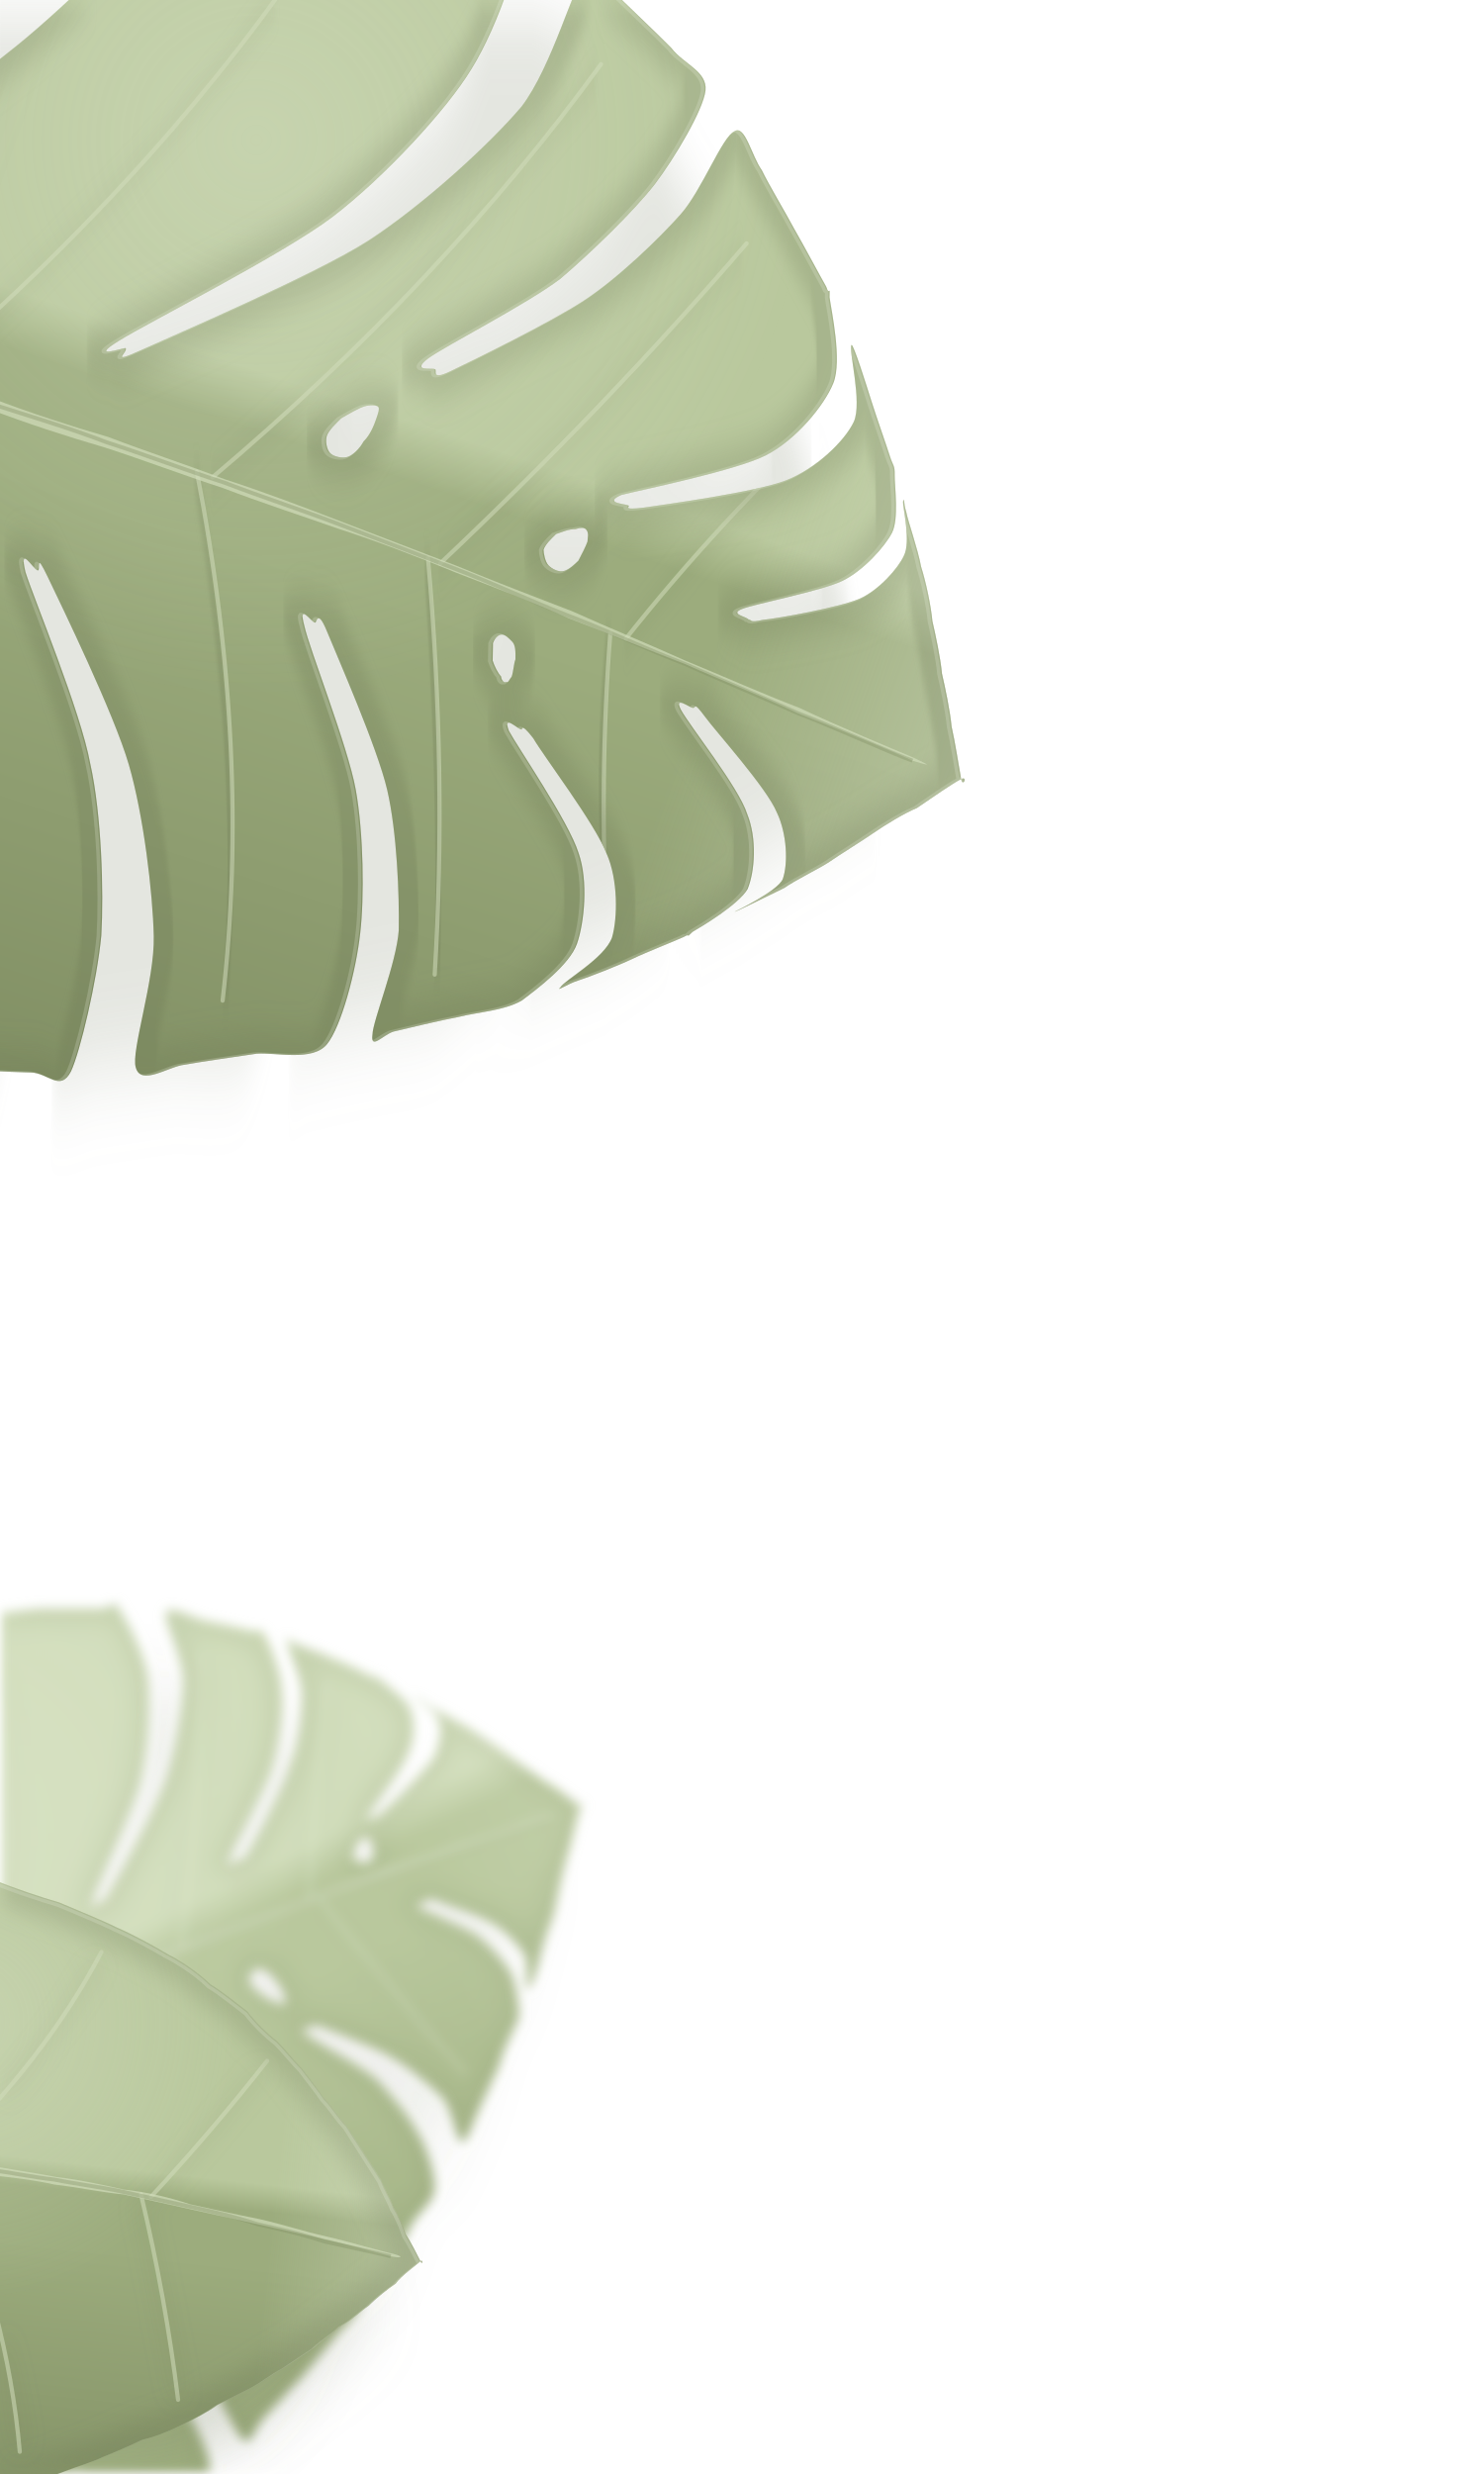
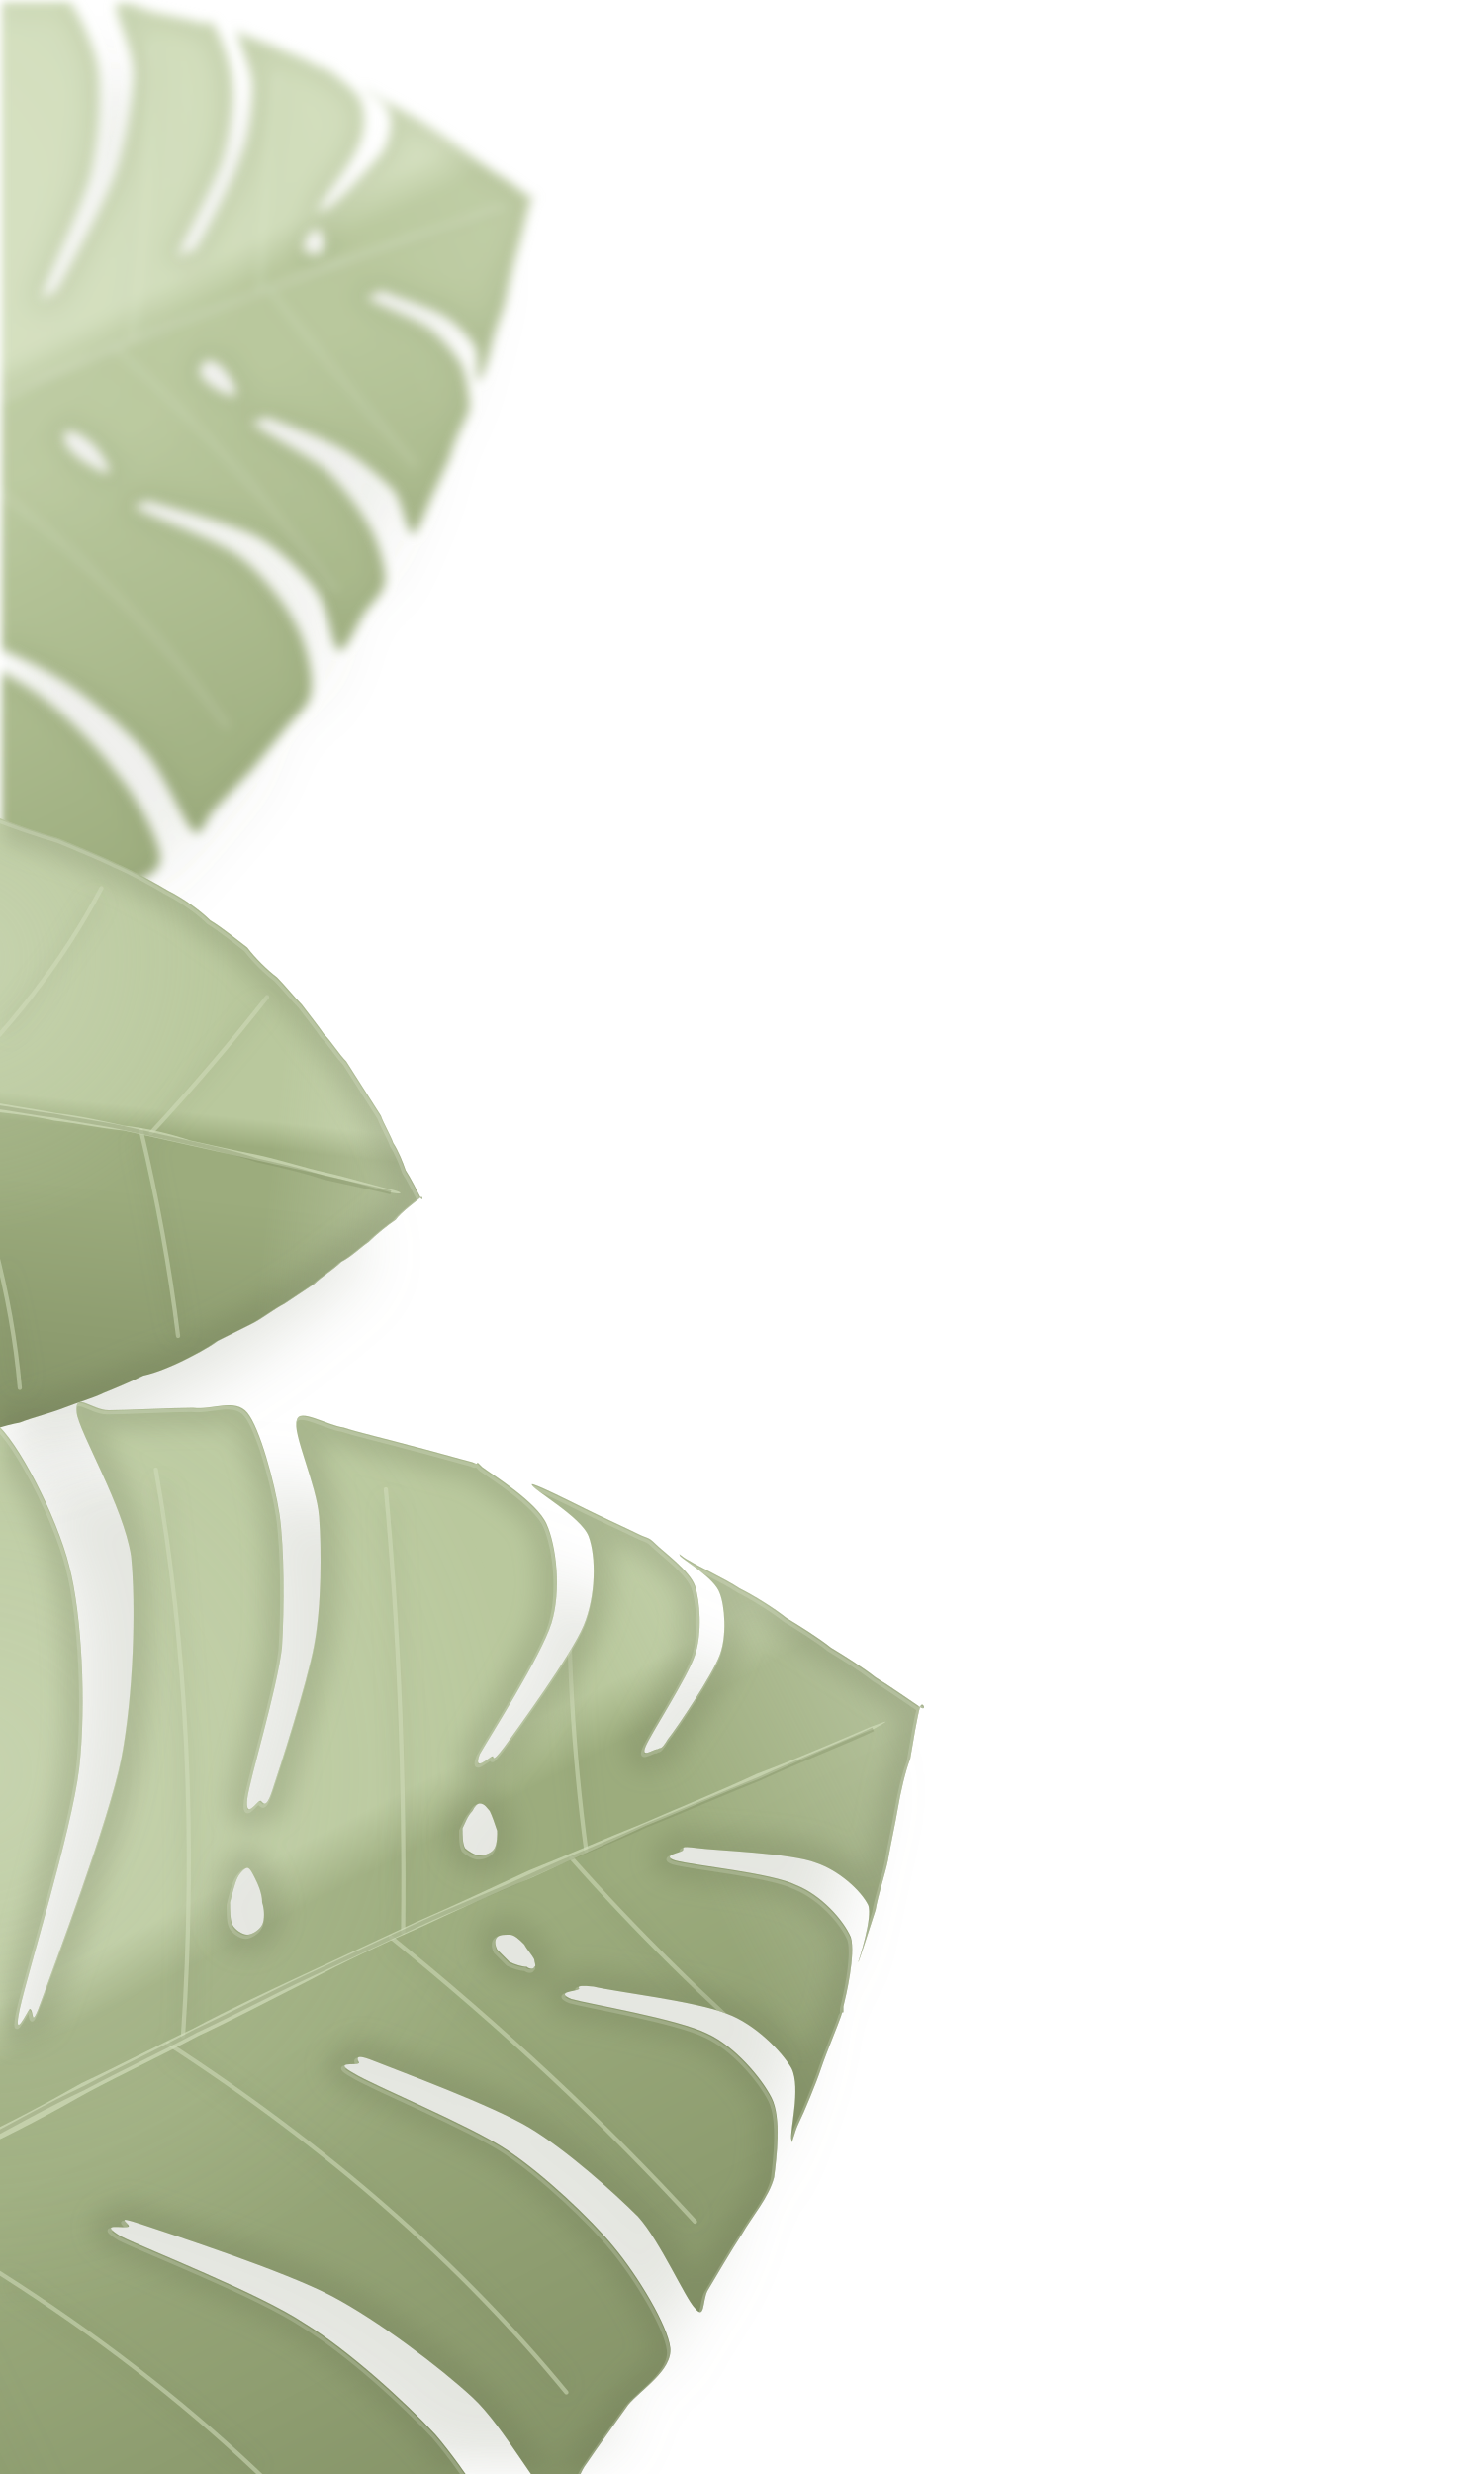
<svg xmlns="http://www.w3.org/2000/svg" viewBox="0 0 600 1000">
  <style>svg{background:#e6ebd3}.f-hi{fill:#f0f6e5}.f-1{fill:#d1ddbb}.f-2{fill:#b9c89d}.f-3{fill:#9cac7d}.f-4{fill:#7f8d62}.f-5{fill:#606b4a}.f-eye{fill:#3f7a3a}.k-hi{stroke:#f0f6e5}.k-1{stroke:#d1ddbb}.k-2{stroke:#b9c89d}.k-3{stroke:#9cac7d}.k-4{stroke:#7f8d62}.k-5{stroke:#606b4a}.k-eye{stroke:#3f7a3a}.s-hi{stop-color:#f0f6e5}.s-1{stop-color:#d1ddbb}.s-2{stop-color:#b9c89d}.s-3{stop-color:#9cac7d}.s-4{stop-color:#7f8d62}.s-5{stop-color:#606b4a}.s-eye{stop-color:#3f7a3a}</style>
  <defs>
    <filter id="green-1-sh" filterUnits="userSpaceOnUse" x="-700" y="-300" width="1600" height="1600">
      <feGaussianBlur stdDeviation="13" />
    </filter>
    <filter id="green-1-sf" filterUnits="userSpaceOnUse" x="-700" y="-300" width="1600" height="1600">
      <feGaussianBlur stdDeviation="4.5" />
    </filter>
    <filter id="green-1-dof" filterUnits="userSpaceOnUse" x="-700" y="-300" width="1600" height="1600">
      <feGaussianBlur stdDeviation="2.2" />
    </filter>
    <path id="green-1-pb" d="M-435 565C-431 563-425 553-420 548C-414 542-409 536-404 531C-399 525-394 519-389 513C-384 508-379 502-374 496C-369 490-364 485-359 479 C-354 473-349 467-344 461C-339 455-335 449-330 443C-326 436-321 430-316 424C-312 418-307 412-303 406C-298 400-293 394-289 388C-284 382-279 377-274 371 C-269 366-263 360-258 355C-253 349-247 344-242 338C-237 333-227 326-226 322C-224 318-230 312-234 314C-238 315-245 324-251 330C-256 335-261 341-267 346 C-272 352-278 357-283 363C-288 368-293 374-298 380C-303 386-308 392-313 398C-317 404-322 410-327 416C-331 423-336 429-340 435C-345 441-350 447-354 453 C-359 459-364 464-369 470C-374 476-379 482-384 487C-389 493-394 499-399 504C-404 510-409 516-414 521C-419 527-425 533-430 538C-435 544-444 551-445 555 C-446 560-439 566-435 565Z" />
    <clipPath id="green-1-pb-c">
      <use href="#green-1-pb" />
    </clipPath>
    <path id="green-1-lb" d="M-228 324C-228 327-232 336-234 340C-235 345-238 352-239 357C-241 362-243 369-244 374C-245 378-247 385-247 390C-248 394-248 400-248 405 C-248 409-248 415-247 419C-247 423-246 429-245 432C-244 436-242 442-240 445C-239 448-236 453-234 456C-231 459-227 464-225 467C-222 469-216 473-213 475 C-211 477-208 484-206 479C-204 473-199 449-199 437C-199 425-201 407-204 396C-208 386-222 369-225 364C-227 359-223 361-222 361C-221 361-223 356-219 361 C-215 366-199 385-194 397C-189 408-185 428-184 441C-183 453-188 478-188 485C-187 491-185 486-181 486C-177 486-166 486-160 486C-153 486-138 489-135 483 C-131 477-133 454-136 443C-138 432-147 415-155 407C-163 398-188 385-194 380C-199 376-192 378-191 378C-190 377-194 374-187 377C-180 381-152 394-142 402 C-132 411-120 428-116 438C-111 449-113 473-108 477C-103 482-88 471-81 468C-73 465-61 460-53 457C-46 453-31 447-26 444C-21 442-17 445-18 440 C-19 435-28 419-35 411C-42 403-56 390-67 383C-78 376-105 364-110 361C-116 358-110 359-109 358C-108 358-112 355-105 357C-98 360-69 371-57 377 C-46 384-30 396-22 404C-14 412-8 430-1 432C5 433 17 421 24 417C31 412 42 405 48 400C54 396 65 394 65 387C65 380 55 361 47 352C40 342 24 326 12 318 C-1 309-33 296-40 292C-47 288-39 290-38 290C-37 289-43 286-34 289C-26 292 7 304 20 312C33 319 50 334 58 343C66 352 74 372 78 376C82 379 83 371 87 367 C90 364 98 355 102 351C106 346 112 339 116 334C119 330 126 325 126 319C127 313 124 299 119 291C115 283 105 271 97 265C88 258 62 249 57 246 C51 243 58 244 59 243C59 243 56 241 62 243C69 245 94 252 104 257C113 262 124 273 128 279C133 286 134 302 137 303C140 304 145 291 148 287 C151 283 156 279 156 274C156 269 153 258 149 252C146 246 138 236 132 230C125 224 107 215 104 212C100 209 105 210 106 210C106 209 105 208 109 209 C114 211 133 218 139 222C146 226 155 234 159 238C163 243 164 255 167 256C169 256 173 244 175 240C177 236 180 229 182 225C183 220 187 212 188 210 C189 207 190 207 190 204C190 201 189 193 187 188C185 184 179 177 174 173C169 169 153 163 150 161C147 159 151 159 152 159C153 158 152 157 156 158 C160 160 174 164 180 168C185 171 190 177 192 180C194 184 192 195 193 194C195 194 198 184 199 179C200 175 202 169 204 164C205 160 206 154 207 150 C208 145 210 139 211 135C212 131 214 122 215 120C216 118 217 121 215 120C213 119 207 114 204 112C200 110 195 106 192 104C189 102 184 98 181 96 C178 94 172 90 169 88C165 86 159 82 156 81C153 79 147 75 147 76C147 76 156 81 157 85C159 88 158 95 155 101C151 106 139 119 135 122 C132 125 133 124 132 124C131 124 127 127 129 124C131 120 143 105 145 99C148 93 148 85 146 81C144 76 136 71 134 69C131 67 132 68 129 67 C126 65 119 62 114 60C110 58 101 55 99 54C96 53 95 50 96 53C96 56 102 68 102 75C102 82 101 95 97 104C94 114 83 134 80 139C77 144 77 141 76 141 C75 142 71 146 73 141C75 136 87 114 90 105C93 95 95 81 94 74C94 66 89 54 87 51C85 47 85 50 81 49C78 48 68 46 63 45C58 44 48 38 47 42C46 45 54 60 54 70 C54 79 51 97 47 109C43 121 28 148 24 155C20 162 22 157 21 158C20 158 15 164 18 157C20 151 34 122 37 110C40 97 41 79 40 69C39 59 31 44 28 40 C26 36 25 40 21 40C16 40 3 40-4 40C-12 41-24 42-31 44C-39 45-53 47-59 49C-65 50-73 47-74 52C-74 56-66 71-66 81C-65 91-67 109-70 122 C-72 134-84 162-86 169C-89 176-89 171-90 171C-91 172-94 178-93 171C-91 165-82 137-80 125C-79 113-79 95-81 85C-83 75-88 59-93 56C-98 53-109 61-117 63 C-125 66-138 70-146 74C-155 77-172 78-176 86C-179 94-172 115-172 129C-172 143-174 168-176 184C-179 200-188 235-190 244C-192 253-192 246-193 247 C-194 247-197 255-196 247C-196 239-189 205-189 190C-188 175-189 152-191 139C-193 126-199 105-201 99C-203 94-201 99-206 102C-211 105-226 114-234 119 C-242 123-253 131-260 136C-267 141-280 151-284 154C-288 157-290 152-287 157C-284 161-269 175-263 185C-258 195-250 212-248 225C-245 237-246 265-246 272 C-246 279-247 274-248 275C-249 275-251 281-252 275C-253 269-253 242-256 231C-260 220-268 203-275 194C-281 185-297 172-301 169C-305 165-301 168-304 171 C-307 174-318 184-322 189C-327 194-333 202-335 207C-338 211-341 220-342 222C-343 225-348 223-342 224C-337 226-311 230-301 234C-291 239-277 249-272 256 C-267 264-265 285-264 290C-263 295-265 292-266 292C-266 293-268 297-269 293C-271 289-271 270-276 264C-281 257-294 249-304 245C-313 241-338 238-344 238 C-349 239-344 246-343 249C-342 252-341 257-340 260C-339 263-336 268-334 271C-332 273-329 277-327 280C-324 282-320 286-317 288C-315 290-310 293-307 295 C-303 297-298 300-294 301C-291 303-284 305-280 306C-276 307-269 309-264 310C-260 311-253 312-248 313C-243 314-235 315-232 317C-229 318-228 320-228 324 Z M-220 336C-219 336-217 336-215 338C-213 340-211 343-209 346C-208 349-206 353-205 355C-204 358-204 359-205 360C-205 360-207 359-208 357 C-210 356-213 352-215 350C-217 347-219 344-220 341C-221 339-221 337-220 336Z M26 215C27 214 29 214 31 215C33 216 36 218 38 220C40 222 42 225 43 227C44 229 45 230 44 231C44 231 42 231 40 230C38 229 35 227 33 226 C31 224 28 222 27 220C26 218 26 216 26 215Z M82 187C83 186 85 185 86 186C88 187 90 188 91 190C93 192 94 195 95 196C95 198 96 199 95 200C95 200 93 200 92 199C90 199 87 197 86 196 C84 195 82 193 81 191C81 190 81 188 82 187Z M-96 224C-97 224-99 222-99 219C-100 217-100 213-100 209C-99 206-98 202-97 199C-97 197-96 195-95 195C-94 195-93 197-93 199C-92 202-91 206-91 209 C-91 213-91 217-92 220C-93 222-94 224-96 224Z M127 143C125 142 124 142 123 141C123 140 123 138 124 137C124 136 125 134 126 134C127 133 127 132 128 133C129 133 129 133 130 134 C130 135 131 137 131 138C131 139 131 141 130 142C129 142 128 143 127 143Z" />
    <clipPath id="green-1-lb-c">
      <use href="#green-1-lb" />
    </clipPath>
    <linearGradient id="green-1-lb-g" gradientUnits="userSpaceOnUse" x1="54.1" y1="402.5" x2="-115.4" y2="51.8">
      <stop offset="0" class="s-3" />
      <stop offset="0.44" class="s-2" />
      <stop offset="0.52" class="s-2" />
      <stop offset="0.56" class="s-1" />
      <stop offset="1" class="s-1" />
    </linearGradient>
    <linearGradient id="green-1-lb-gb" gradientUnits="userSpaceOnUse" x1="-251.5" y1="331.6" x2="215" y2="120">
      <stop offset="0" class="s-5" stop-opacity="0.18" />
      <stop offset="0.4" class="s-5" stop-opacity="0" />
      <stop offset="0.85" class="s-hi" stop-opacity="0" />
      <stop offset="1" class="s-hi" stop-opacity="0.15" />
    </linearGradient>
    <radialGradient id="green-1-lb-gl" gradientUnits="userSpaceOnUse" cx="-48.5" cy="132.3" r="153.8">
      <stop offset="0" class="s-hi" stop-opacity="0.2" />
      <stop offset="1" class="s-hi" stop-opacity="0" />
    </radialGradient>
    <path id="green-1-pc" d="M-436 1064C-432 1063-426 1054-421 1049C-416 1044-411 1039-406 1035C-402 1030-397 1025-392 1020C-387 1015-382 1010-377 1005C-372 1000-367 995-362 990 C-357 985-352 980-348 976C-343 971-338 966-333 961C-328 956-323 951-318 947C-313 942-308 937-303 933C-297 928-292 924-287 919C-281 915-276 911-270 907 C-265 903-259 900-253 896C-247 892-241 889-235 885C-229 881-220 878-217 874C-215 871-219 865-223 866C-226 866-235 873-240 876C-246 880-252 884-258 887 C-264 891-270 895-276 899C-282 903-288 907-293 911C-299 915-304 920-310 924C-315 929-320 934-325 939C-330 943-335 948-340 953C-345 958-350 963-355 968 C-360 972-365 977-370 982C-375 987-380 992-385 997C-390 1002-395 1007-400 1012C-405 1016-410 1021-415 1026C-420 1031-425 1036-430 1041 C-434 1046-443 1052-444 1056C-445 1060-440 1065-436 1064Z" />
    <clipPath id="green-1-pc-c">
      <use href="#green-1-pc" />
    </clipPath>
    <path id="green-1-lc" d="M-220 873C-223 875-235 879-241 882C-246 884-255 888-261 891C-267 893-276 897-281 900C-287 902-294 906-299 909C-303 912-310 916-314 919 C-318 922-323 927-326 930C-328 933-332 938-333 941C-335 945-336 950-336 953C-336 956-334 961-332 964C-330 967-325 972-322 975C-318 977-311 982-306 984 C-302 987-293 990-287 993C-281 995-271 998-264 999C-257 1001-246 1003-238 1005C-231 1006-219 1008-211 1010C-203 1011-190 1013-182 1014 C-174 1014-163 1016-155 1016C-147 1017-135 1018-128 1018C-121 1018-111 1019-104 1019C-97 1019-88 1019-81 1018C-75 1018-64 1017-57 1017 C-51 1016-41 1015-35 1014C-28 1013-18 1011-12 1010C-6 1009 2 1006 8 1005C13 1003 21 1001 26 999C31 997 38 995 42 993C47 991 54 988 58 986 C63 985 70 982 74 980C78 978 84 975 88 972C92 970 98 967 102 965C106 963 111 959 115 957C118 955 124 951 127 949C130 946 135 943 138 940 C142 938 146 934 149 932C152 929 157 925 160 923C162 920 169 915 170 914C171 913 171 916 170 914C169 912 166 906 164 903C163 900 161 895 159 892 C158 889 155 884 154 881C152 878 149 873 147 870C145 867 142 862 140 859C137 856 134 851 131 848C129 845 125 840 122 836C119 833 115 828 112 825 C108 822 103 817 100 813C96 810 90 805 85 802C81 798 74 793 68 790C63 787 54 782 47 779C41 776 31 772 24 769C17 767 5 763-2 760C-10 758-22 754-31 752 C-39 750-53 747-62 746C-72 745-88 743-98 743C-107 743-123 743-132 743C-141 744-155 745-164 746C-172 746-185 749-193 750C-201 751-211 753-219 754 C-226 756-238 757-246 759C-253 760-265 762-272 764C-279 765-290 768-296 770C-302 772-310 776-314 778C-319 780-325 784-328 787C-331 789-335 793-337 796 C-338 799-339 803-339 806C-339 808-337 812-336 815C-334 818-330 822-327 824C-325 827-319 830-315 833C-311 835-304 838-300 840C-295 843-287 846-282 848 C-276 850-267 853-261 854C-256 856-247 859-241 861C-235 863-223 866-220 867C-217 869-217 871-220 873Z" />
    <clipPath id="green-1-lc-c">
      <use href="#green-1-lc" />
    </clipPath>
    <linearGradient id="green-1-lc-g" gradientUnits="userSpaceOnUse" x1="-59" y1="1021" x2="-28.8" y2="745.2">
      <stop offset="0" class="s-4" />
      <stop offset="0.44" class="s-3" />
      <stop offset="0.52" class="s-3" />
      <stop offset="0.56" class="s-2" />
      <stop offset="1" class="s-2" />
    </linearGradient>
    <linearGradient id="green-1-lc-gb" gradientUnits="userSpaceOnUse" x1="-239.7" y1="870.5" x2="170" y2="914">
      <stop offset="0" class="s-5" stop-opacity="0.4" />
      <stop offset="0.4" class="s-5" stop-opacity="0" />
      <stop offset="0.85" class="s-hi" stop-opacity="0" />
      <stop offset="1" class="s-hi" stop-opacity="0.3" />
    </linearGradient>
    <radialGradient id="green-1-lc-gl" gradientUnits="userSpaceOnUse" cx="-15.8" cy="817.3" r="112.5">
      <stop offset="0" class="s-hi" stop-opacity="0.24" />
      <stop offset="1" class="s-hi" stop-opacity="0" />
    </radialGradient>
    <path id="green-1-pa" d="M-431 1005C-426 1003-423 991-418 983C-414 976-409 969-405 961C-401 954-396 947-392 939C-388 932-383 925-379 917C-375 910-370 902-366 895 C-362 888-358 880-354 872C-350 865-346 857-342 850C-338 842-334 835-330 827C-326 820-322 812-318 805C-314 798-310 790-306 783C-301 775-297 768-293 761 C-289 753-285 746-280 738C-276 731-272 724-267 716C-263 709-254 699-255 694C-255 689-265 683-269 686C-274 688-278 700-282 708C-287 715-291 722-295 730 C-300 737-304 744-308 752C-313 759-317 766-321 774C-325 781-330 789-334 796C-338 804-342 811-346 819C-350 826-354 834-358 841C-362 849-366 856-370 864 C-375 871-379 878-383 886C-387 893-391 900-396 908C-400 915-404 922-409 930C-413 937-417 944-422 951C-426 959-431 966-435 973C-440 980-449 989-449 995 C-448 1000-437 1007-431 1005Z" />
    <clipPath id="green-1-pa-c">
      <use href="#green-1-pa" />
    </clipPath>
    <path id="green-1-la" d="M-259 697C-260 702-265 713-267 720C-269 726-272 736-274 742C-276 749-279 758-281 765C-282 771-285 780-285 786C-286 792-286 801-286 806 C-286 812-286 820-285 825C-284 831-283 839-281 844C-280 849-278 856-275 861C-273 865-269 872-266 876C-263 880-258 886-254 889C-250 893-244 907-239 901 C-234 895-223 863-221 849C-219 835-220 814-225 802C-230 791-252 775-256 770C-260 765-253 767-252 766C-251 765-253 761-247 766C-242 771-218 790-212 803 C-206 815-204 839-205 854C-206 869-221 901-220 910C-218 919-203 914-195 915C-188 916-170 915-165 915C-160 915-160 924-160 915C-159 905-156 868-160 850 C-164 832-175 804-186 789C-198 773-233 749-240 742C-248 735-238 739-237 738C-236 738-242 731-232 738C-222 744-181 768-166 783C-152 799-135 827-129 844 C-122 862-123 900-118 908C-113 916-102 905-93 902C-84 899-65 893-53 888C-42 884-20 873-13 871C-6 868-2 875-6 867C-11 860-30 831-45 817 C-59 803-87 781-107 768C-128 756-178 736-190 730C-201 724-188 727-187 727C-186 726-195 720-181 725C-168 730-113 748-90 759C-67 771-35 792-19 805 C-2 818 15 848 27 852C39 856 56 837 66 831C77 825 100 821 99 811C98 802 75 777 61 764C48 750 21 729 2 717C-18 705-64 685-75 679C-85 673-74 676-73 675 C-71 674-80 669-67 673C-54 678-4 696 18 706C39 717 69 736 85 748C100 760 120 786 128 791C136 796 133 787 139 783C145 778 161 765 169 758 C177 751 190 739 196 733C201 728 210 730 207 721C204 713 188 688 176 674C164 661 141 640 123 629C105 617 59 599 49 594C39 588 50 591 52 590 C53 589 45 585 57 589C69 593 115 608 134 618C153 628 178 647 191 659C204 671 218 698 224 701C231 705 233 691 237 686C241 680 249 669 254 662 C259 656 272 648 271 639C270 630 258 610 248 598C239 587 220 569 205 559C190 549 151 533 143 528C134 523 144 525 145 524C146 524 141 519 151 523 C161 527 199 541 214 550C229 559 248 576 258 586C267 596 277 619 281 623C285 628 284 620 286 616C289 611 296 599 300 593C304 586 311 578 313 570 C314 562 316 546 312 538C308 530 297 517 286 512C274 506 238 500 231 498C224 495 233 495 234 494C235 494 231 492 240 493C248 495 282 499 294 504 C305 508 316 519 320 526C324 534 319 552 320 555C320 558 321 552 323 548C325 544 330 532 332 526C334 520 339 508 340 505C341 501 341 506 341 501 C342 497 346 480 344 473C341 466 332 456 322 452C312 447 280 444 273 442C267 440 275 439 276 438C277 437 274 436 282 437C289 438 320 439 330 443 C339 446 348 454 351 460C353 465 347 483 347 483C347 484 352 468 354 462C355 456 358 447 359 442C360 436 362 427 363 421C364 415 366 406 368 401 C369 395 371 383 372 380C373 377 375 382 372 380C369 378 359 371 354 368C349 364 341 359 336 356C331 352 323 347 318 344C313 340 305 335 299 332 C293 328 282 323 279 321C275 319 274 317 275 319C277 321 289 328 291 334C293 339 294 351 291 359C288 367 274 388 270 393C267 398 267 396 266 397 C264 397 259 401 261 396C263 391 278 368 281 359C284 350 283 337 281 331C279 325 268 317 265 314C262 311 262 312 258 310C254 308 243 303 237 300 C231 297 215 289 215 290C215 292 235 303 238 311C241 319 241 335 236 347C231 359 209 389 204 396C198 404 200 399 199 400C198 400 191 407 194 399 C198 392 219 359 223 346C227 333 225 315 221 306C217 297 199 286 195 283C191 279 195 283 191 281C187 280 173 276 165 274C158 272 145 269 139 267 C132 266 121 259 120 264C118 269 128 290 129 303C130 316 130 339 127 355C124 371 113 405 110 414C107 423 106 417 105 418C104 418 99 426 100 417 C101 409 112 373 114 356C115 340 115 316 113 302C111 289 105 267 100 261C95 255 86 260 78 259C71 259 50 260 44 260C37 260 30 252 31 261 C32 269 50 299 53 319C55 339 54 375 49 401C44 426 22 484 17 498C12 512 14 502 12 502C11 503 5 516 8 502C11 488 29 430 32 405C35 379 33 342 28 323 C23 303 7 272-2 265C-11 258-26 269-36 272C-47 274-66 278-77 281C-89 284-115 282-119 294C-123 305-108 341-106 364C-105 386-104 427-107 454 C-109 480-121 538-124 552C-127 567-127 556-128 556C-129 557-133 570-133 556C-132 543-124 486-124 460C-124 434-129 395-133 373C-137 351-150 315-153 306 C-157 296-154 305-160 308C-167 311-189 321-200 326C-212 332-231 342-241 347C-250 353-267 351-267 363C-267 375-245 410-241 434C-237 458-235 501-238 531 C-240 561-257 627-261 643C-265 659-264 646-266 647C-267 647-271 662-270 647C-269 632-256 570-256 542C-257 514-264 474-271 452C-277 430-298 395-305 387 C-312 379-311 391-317 396C-324 401-346 417-351 422C-357 426-360 419-356 426C-352 433-332 457-325 472C-317 488-307 516-303 535C-299 553-297 595-296 605 C-296 616-299 608-300 609C-301 610-302 618-305 610C-308 601-313 565-320 548C-326 532-341 509-350 496C-360 483-381 460-389 457C-397 454-401 469-405 475 C-410 482-420 495-423 502C-427 508-438 515-430 522C-423 529-385 541-370 552C-354 562-331 583-321 598C-310 613-297 647-294 656C-291 665-296 660-297 660 C-298 661-298 669-302 662C-307 654-317 623-327 610C-337 597-359 580-374 571C-389 562-424 548-432 547C-440 546-431 562-430 567C-428 572-426 580-424 585 C-422 590-418 598-415 602C-412 607-407 613-403 617C-399 621-393 627-389 631C-385 635-378 640-373 644C-368 647-361 652-355 655C-350 658-340 662-334 664 C-328 667-318 670-312 672C-305 674-295 677-288 679C-282 681-269 684-265 687C-261 689-259 692-259 697Z M-258 720C-257 719-255 721-254 722C-253 724-253 728-252 730C-252 733-253 737-253 739C-254 741-254 742-255 742C-256 743-257 741-258 739 C-259 738-260 734-261 732C-262 729-262 725-261 723C-261 721-259 720-258 720Z M201 473C202 472 204 472 206 472C208 472 210 474 212 476C213 478 215 480 216 482C216 483 217 485 216 485C216 486 214 486 213 485 C211 485 208 484 206 483C204 481 202 479 201 478C200 476 200 474 201 473Z M100 472C98 472 95 470 94 468C93 466 93 462 93 459C94 455 95 451 96 449C97 447 99 445 100 445C101 445 102 447 103 449C104 451 106 455 106 459 C107 462 107 466 106 468C105 470 102 472 100 472Z M194 440C192 440 189 438 188 437C187 435 187 432 187 429C188 427 189 424 191 422C192 420 193 419 194 419C196 419 197 421 198 422 C199 424 200 427 201 430C201 432 201 435 200 437C199 439 196 440 194 440Z" />
    <clipPath id="green-1-la-c">
      <use href="#green-1-la" />
    </clipPath>
    <linearGradient id="green-1-la-g" gradientUnits="userSpaceOnUse" x1="146.5" y1="786.4" x2="-120.5" y2="276.1">
      <stop offset="0" class="s-4" />
      <stop offset="0.44" class="s-3" />
      <stop offset="0.52" class="s-3" />
      <stop offset="0.56" class="s-2" />
      <stop offset="1" class="s-2" />
    </linearGradient>
    <linearGradient id="green-1-la-gb" gradientUnits="userSpaceOnUse" x1="-293.1" y1="708.8" x2="372" y2="380">
      <stop offset="0" class="s-5" stop-opacity="0.4" />
      <stop offset="0.4" class="s-5" stop-opacity="0" />
      <stop offset="0.85" class="s-hi" stop-opacity="0" />
      <stop offset="1" class="s-hi" stop-opacity="0.3" />
    </linearGradient>
    <radialGradient id="green-1-la-gl" gradientUnits="userSpaceOnUse" cx="-11.7" cy="405.5" r="225">
      <stop offset="0" class="s-hi" stop-opacity="0.24" />
      <stop offset="1" class="s-hi" stop-opacity="0" />
    </radialGradient>
  </defs>
-   <g class="wp-item" data-pivot="-420 1170" transform="translate(20 610)">
+   <g class="wp-item" data-pivot="-440 520" transform="translate(0 -40)">
    <g filter="url(#green-1-dof)">
      <use href="#green-1-pb" class="f-5" opacity="0.16" transform="translate(-16 20)" filter="url(#green-1-sh)" />
      <use href="#green-1-pb" class="f-2" />
      <g clip-path="url(#green-1-pb-c)">
        <path fill="none" class="k-4" stroke-width="6.3" stroke-linecap="round" stroke-linejoin="round" opacity="0.45" d="M-436 564C-434 561-426 552-421 546C-416 541-411 535-405 529C-400 524-395 518-390 512C-385 507-380 501-375 495C-370 489-365 484-360 478 C-355 472-350 466-345 460C-341 454-336 448-331 442C-327 435-322 429-318 423C-313 417-309 411-304 405C-299 399-295 393-290 387C-285 381-280 376-275 370 C-270 364-264 359-259 354C-254 348-248 343-243 337C-238 332-230 324-227 321" />
        <path fill="none" class="k-hi" stroke-width="2.4" stroke-linecap="round" stroke-linejoin="round" opacity="0.7" d="M-443 557C-440 555-433 546-427 540C-422 535-417 529-412 523C-407 518-402 512-397 506C-392 501-387 495-382 489C-377 484-372 478-367 472 C-362 466-357 460-352 454C-347 449-343 442-338 436C-334 430-329 424-324 418C-320 412-315 406-310 400C-306 394-301 388-296 382C-291 376-286 370-281 365 C-276 359-270 353-265 348C-260 342-254 337-249 332C-243 326-235 318-232 316" />
      </g>
      <use href="#green-1-lb" class="f-5" opacity="0.1" transform="translate(-22 26)" filter="url(#green-1-sh)" />
      <use href="#green-1-lb" fill="url(#green-1-lb-g)" />
      <g clip-path="url(#green-1-lb-c)">
        <use href="#green-1-lb" fill="url(#green-1-lb-gb)" />
        <use href="#green-1-lb" fill="url(#green-1-lb-gl)" />
        <path fill="none" class="k-4" stroke-width="1.6" opacity="0.14" transform="translate(0.7 1.4)" filter="url(#green-1-sf)" d="M-226 318Q-139 381 -83 444M-131 266Q-36 327 17 392M-31 216Q47 273 91 331M47 181Q99 230 135 276M109 157Q138 195 168 226M-226 318Q-229 223 -247 151M-134 268Q-122 166 -138 93M-24 213Q-14 127 -21 62M53 178Q61 113 62 60M105 158Q106 112 112 72" />
        <path fill="none" class="k-hi" stroke-width="1.2" stroke-linecap="round" opacity="0.35" d="M-226 318Q-141 376 -81 447M-131 266Q-39 322 18 396M-31 216Q45 268 92 334M47 181Q98 227 136 279M109 157Q137 193 168 228M-226 318Q-227 227 -248 148M-134 268Q-120 171 -139 90M-24 213Q-12 131 -22 59M53 178Q62 116 61 58M105 158Q107 115 112 70" />
        <use href="#green-1-lb" fill="none" class="k-4" stroke-width="12" opacity="0.14" filter="url(#green-1-sf)" />
        <use href="#green-1-lb" fill="none" class="k-hi" stroke-width="1.4" opacity="0.16" transform="translate(-0.7 1)" />
        <path class="f-hi" opacity="0.55" d="M-237 327C-232 325-217 316-207 310C-197 305-187 299-177 293C-167 288-157 282-147 277C-136 271-126 266-116 261C-106 255-96 250-85 245 C-75 240-65 234-54 229C-44 224-34 219-23 214C-13 209-3 204 8 199C18 194 29 190 39 185C50 181 60 176 71 172C82 168 93 164 103 160 C114 156 125 152 136 148C147 144 158 140 169 136C179 133 196 127 201 125C207 123 207 123 201 124C195 126 179 132 168 135C157 139 146 143 135 146 C125 150 114 154 103 158C92 162 81 166 70 170C60 174 49 178 38 183C28 187 17 192 7 197C-4 202-14 206-25 211C-35 216-46 221-56 226 C-66 231-77 236-87 242C-97 247-108 252-118 257C-128 262-138 268-149 273C-159 278-169 284-179 289C-189 295-199 300-209 306C-220 311-235 319-240 322 C-245 326-243 329-237 327Z" />
        <path fill="none" class="k-3" stroke-width="1.6" opacity="0.35" d="M-239 324C-234 321-219 313-209 307C-199 302-189 296-178 291C-168 285-158 280-148 275C-138 269-127 264-117 258C-107 253-97 248-86 243 C-76 238-66 233-55 228C-45 223-34 218-24 213C-14 208-3 203 7 198C18 194 28 189 39 184C50 180 60 175 71 171C82 167 93 163 104 159 C114 155 125 152 136 148C147 144 158 141 169 137C180 133 196 128 202 126" />
      </g>
    </g>
  </g>
-   <g class="wp-item" data-pivot="-440 1060">
+   <g class="wp-item" data-pivot="-440 630" transform="translate(0 -430)">
    <use href="#green-1-pc" class="f-5" opacity="0.16" transform="translate(-16 20)" filter="url(#green-1-sh)" />
    <use href="#green-1-pc" class="f-3" />
    <g clip-path="url(#green-1-pc-c)">
      <path fill="none" class="k-5" stroke-width="5.4" stroke-linecap="round" stroke-linejoin="round" opacity="0.45" d="M-437 1063C-434 1061-427 1053-422 1048C-417 1043-412 1038-408 1033C-403 1029-398 1024-393 1019C-388 1014-383 1009-378 1004C-373 999-368 994-363 989 C-358 984-353 979-348 975C-344 970-339 965-334 960C-329 955-324 950-319 946C-314 941-309 936-303 932C-298 927-293 923-288 918C-282 914-277 910-271 906 C-265 902-259 899-254 895C-248 891-242 888-236 884C-230 880-221 875-218 873" />
      <path fill="none" class="k-1" stroke-width="2.1" stroke-linecap="round" stroke-linejoin="round" opacity="0.7" d="M-442 1058C-440 1055-433 1048-428 1043C-423 1038-418 1033-413 1028C-408 1023-403 1018-398 1013C-393 1008-388 1004-383 999C-378 994-373 989-369 984 C-364 979-359 974-354 969C-349 965-344 960-339 955C-334 950-329 945-324 940C-318 936-313 931-308 926C-303 922-297 917-292 913C-286 909-281 905-275 901 C-269 897-263 893-257 889C-251 886-245 882-239 878C-233 875-224 869-221 868" />
    </g>
    <use href="#green-1-lc" class="f-5" opacity="0.17" transform="translate(-22 26)" filter="url(#green-1-sh)" />
    <use href="#green-1-lc" fill="url(#green-1-lc-g)" />
    <g clip-path="url(#green-1-lc-c)">
      <use href="#green-1-lc" fill="url(#green-1-lc-gb)" />
      <use href="#green-1-lc" fill="url(#green-1-lc-gl)" />
      <path fill="none" class="k-5" stroke-width="2.4" opacity="0.2" transform="translate(-0.2 1.6)" filter="url(#green-1-sf)" d="M-216 870Q-217 938 -199 995M-148 868Q-102 939 -93 1001M-23 874Q3 938 9 989M57 887Q66 931 73 969M-216 870Q-229 815 -216 767M-147 868Q-100 808 -81 759M-25 874Q18 830 40 791M61 888Q86 859 107 834" />
      <path fill="none" class="k-1" stroke-width="1.7" stroke-linecap="round" opacity="0.55" d="M-216 870Q-217 934 -199 998M-148 868Q-102 935 -93 1004M-23 874Q3 934 8 991M57 887Q67 929 72 970M-216 870Q-229 818 -216 765M-147 868Q-100 812 -80 757M-25 874Q18 833 41 789M61 888Q86 861 108 833" />
      <use href="#green-1-lc" fill="none" class="k-5" stroke-width="16" opacity="0.2" filter="url(#green-1-sf)" />
      <use href="#green-1-lc" fill="none" class="k-hi" stroke-width="1.4" opacity="0.2" transform="translate(-0.7 1)" />
      <path class="f-1" opacity="0.7" d="M-228 874C-223 875-209 873-200 873C-191 872-181 872-172 871C-163 871-153 870-144 870C-135 870-126 870-116 870C-107 870-98 870-89 871 C-79 871-70 872-61 873C-52 874-42 875-33 876C-24 877-15 878-6 879C4 880 13 881 22 883C31 884 40 886 50 887C59 889 68 891 77 893C86 895 95 897 104 899 C113 901 122 903 131 905C140 907 154 911 158 912C163 913 163 912 159 911C154 910 141 906 132 904C123 902 114 899 105 897C95 895 86 893 77 891 C68 888 59 886 50 885C41 883 32 881 23 880C13 878 4 877-5 875C-14 874-23 873-33 871C-42 870-51 869-60 868C-70 867-79 866-88 866 C-98 865-107 865-116 864C-126 864-135 864-144 864C-154 864-163 864-172 865C-182 865-191 865-200 865C-209 866-223 865-228 866C-233 868-232 873-228 874Z" />
      <path fill="none" class="k-4" stroke-width="1.6" opacity="0.35" d="M-228 868C-224 868-210 867-200 867C-191 867-182 866-172 866C-163 866-154 866-144 866C-135 866-126 866-116 866C-107 866-98 867-89 867 C-79 868-70 869-61 870C-51 871-42 872-33 873C-24 874-14 875-5 877C4 878 13 880 22 881C32 883 41 884 50 886C59 888 68 890 77 892C86 894 95 896 104 899 C113 901 122 903 131 906C140 908 154 911 158 912" />
    </g>
  </g>
-   <g class="wp-item" data-pivot="-621 162" transform="translate(40 190) rotate(46) translate(-40 -544)">
+   <g class="wp-item" data-pivot="-440 1310" transform="translate(0 310)">
    <use href="#green-1-pa" class="f-5" opacity="0.16" transform="translate(-16 20)" filter="url(#green-1-sh)" />
    <use href="#green-1-pa" class="f-3" />
    <g clip-path="url(#green-1-pa-c)">
      <path fill="none" class="k-5" stroke-width="9" stroke-linecap="round" stroke-linejoin="round" opacity="0.45" d="M-446 996C-444 992-438 982-433 974C-429 967-424 960-420 953C-415 945-411 938-407 931C-402 923-398 916-393 909C-389 902-385 894-381 887 C-377 880-372 872-368 865C-364 857-360 850-356 842C-352 835-348 827-344 820C-340 812-336 805-332 797C-328 790-323 782-319 775C-315 768-311 760-306 753 C-302 745-298 738-293 731C-289 723-285 716-280 709C-276 701-270 690-268 687" />
      <path fill="none" class="k-1" stroke-width="3.5" stroke-linecap="round" stroke-linejoin="round" opacity="0.7" d="M-435 1003C-433 999-426 988-422 981C-418 974-413 966-409 959C-404 952-400 945-396 937C-391 930-387 923-383 915C-378 908-374 900-370 893 C-366 885-362 878-358 870C-354 863-350 855-346 848C-342 840-338 833-334 825C-330 818-326 810-322 803C-317 796-313 788-309 781C-305 773-301 766-296 759 C-292 751-288 744-284 736C-279 729-275 722-271 714C-267 707-260 696-258 692" />
    </g>
    <use href="#green-1-la" class="f-5" opacity="0.17" transform="translate(-22 26)" filter="url(#green-1-sh)" />
    <use href="#green-1-la" fill="url(#green-1-la-g)" />
    <g clip-path="url(#green-1-la-c)">
      <use href="#green-1-la" fill="url(#green-1-la-gb)" />
      <use href="#green-1-la" fill="url(#green-1-la-gl)" />
      <path fill="none" class="k-5" stroke-width="2.4" opacity="0.2" transform="translate(0.7 1.4)" filter="url(#green-1-sf)" d="M-256 689Q-171 789 -96 872M-177 646Q-39 723 37 810M-51 579Q76 652 148 734M68 516Q167 584 228 654M158 473Q228 532 280 585M231 441Q271 488 316 523M-256 689Q-301 560 -332 446M-187 651Q-180 489 -212 371M-37 571Q-31 422 -57 311M74 513Q79 386 65 288M163 471Q162 375 157 295M237 438Q227 375 231 316" />
      <path fill="none" class="k-1" stroke-width="1.7" stroke-linecap="round" opacity="0.55" d="M-256 689Q-175 783 -94 876M-177 646Q-43 716 39 814M-51 579Q73 646 150 738M68 516Q165 579 229 657M158 473Q226 528 281 588M231 441Q270 485 316 525M-256 689Q-297 566 -334 442M-187 651Q-177 496 -214 366M-37 571Q-28 428 -59 306M74 513Q82 392 63 284M163 471Q164 379 156 292M237 438Q229 378 230 313" />
      <use href="#green-1-la" fill="none" class="k-5" stroke-width="16" opacity="0.2" filter="url(#green-1-sf)" />
      <use href="#green-1-la" fill="none" class="k-hi" stroke-width="1.4" opacity="0.2" transform="translate(-0.7 1)" />
      <path class="f-1" opacity="0.7" d="M-273 702C-265 699-243 686-229 678C-214 670-200 662-185 654C-170 646-156 638-141 630C-126 622-112 614-97 606C-82 598-68 591-53 583 C-38 575-24 567-9 559C6 552 21 544 35 536C50 528 65 521 80 513C95 506 110 498 124 491C139 483 154 476 170 469C185 462 200 455 215 449 C230 442 246 435 261 428C276 422 291 415 307 409C322 402 345 392 353 389C360 385 360 385 352 388C345 391 322 401 306 407C291 414 276 420 260 427 C245 433 229 440 214 446C199 453 184 460 168 467C153 474 138 481 123 488C108 495 93 502 78 510C63 517 48 525 33 532C19 540 4 548-11 555 C-26 563-41 570-55 578C-70 586-85 594-100 601C-115 609-129 617-144 625C-159 632-173 640-188 648C-203 656-217 664-232 672C-247 680-270 690-276 695 C-283 700-281 705-273 702Z" />
      <path fill="none" class="k-4" stroke-width="1.6" opacity="0.35" d="M-276 697C-268 693-246 681-231 673C-217 665-202 657-187 650C-173 642-158 634-143 626C-129 618-114 610-99 603C-84 595-69 587-55 580 C-40 572-25 564-10 557C5 549 19 541 34 534C49 526 64 519 79 511C94 504 109 496 124 489C139 482 154 475 169 468C184 461 200 455 215 448 C230 441 246 435 261 428C276 422 292 415 307 409C322 402 345 393 353 389" />
    </g>
  </g>
</svg>
